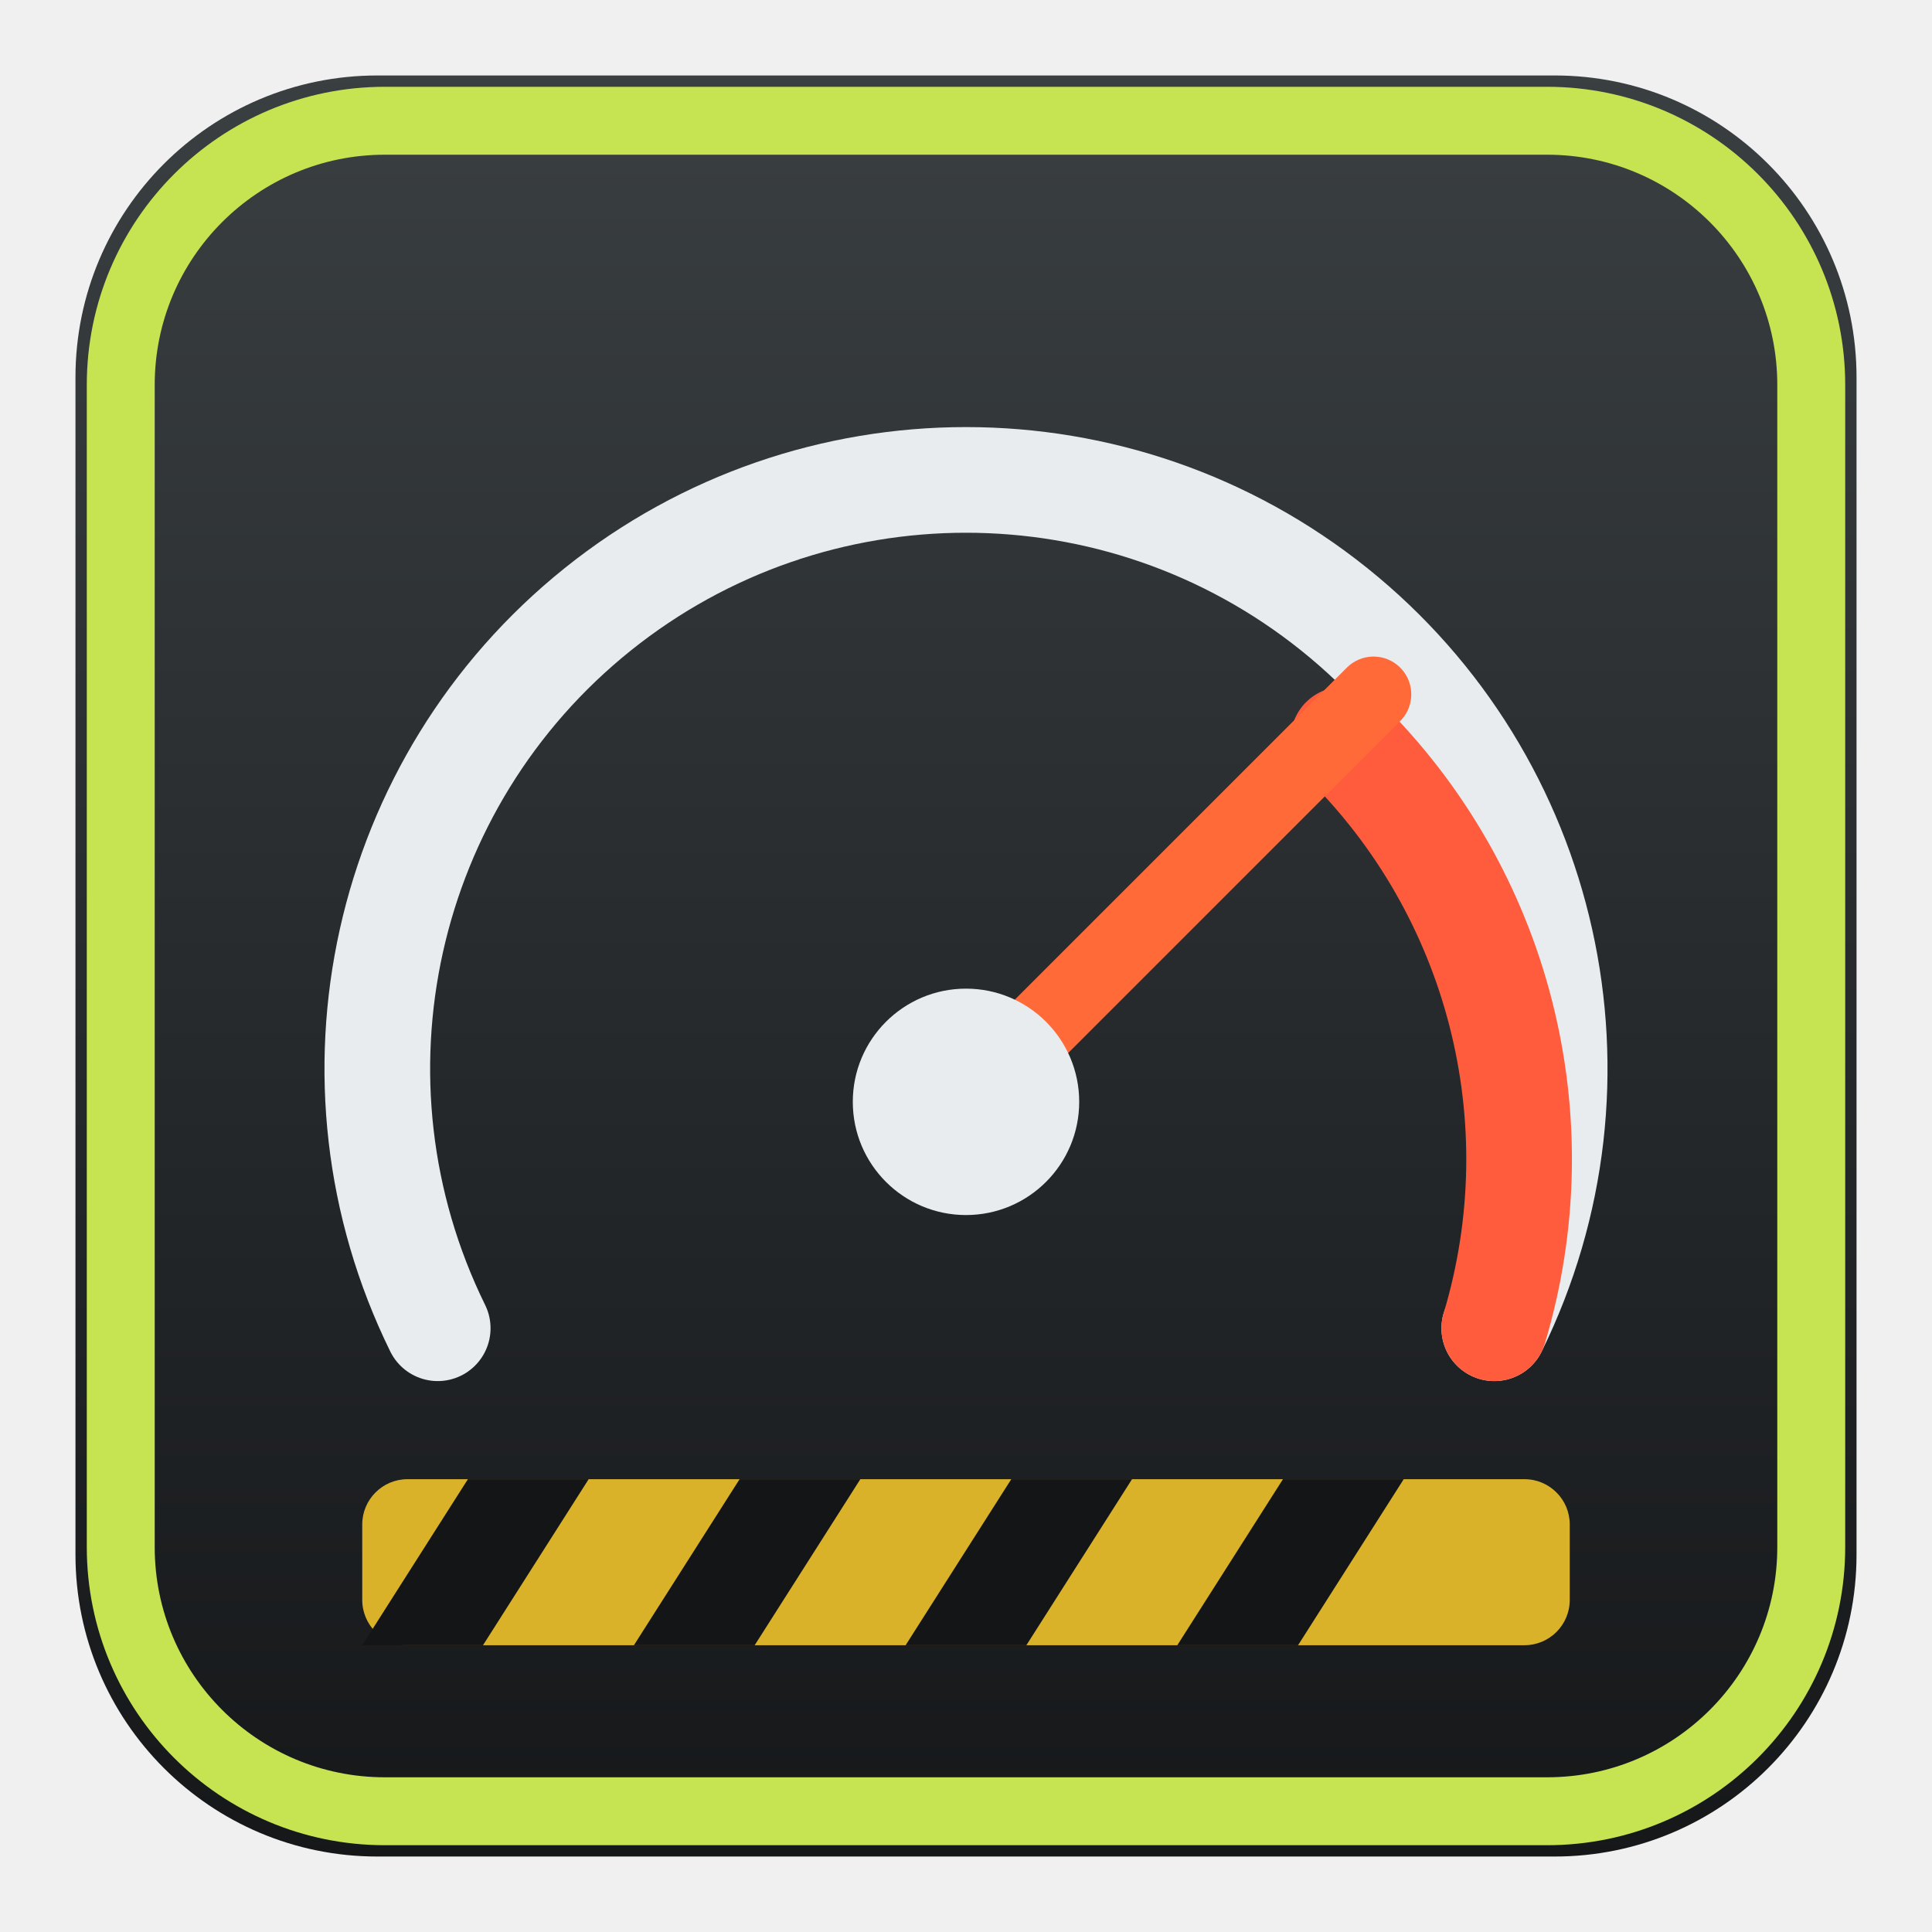
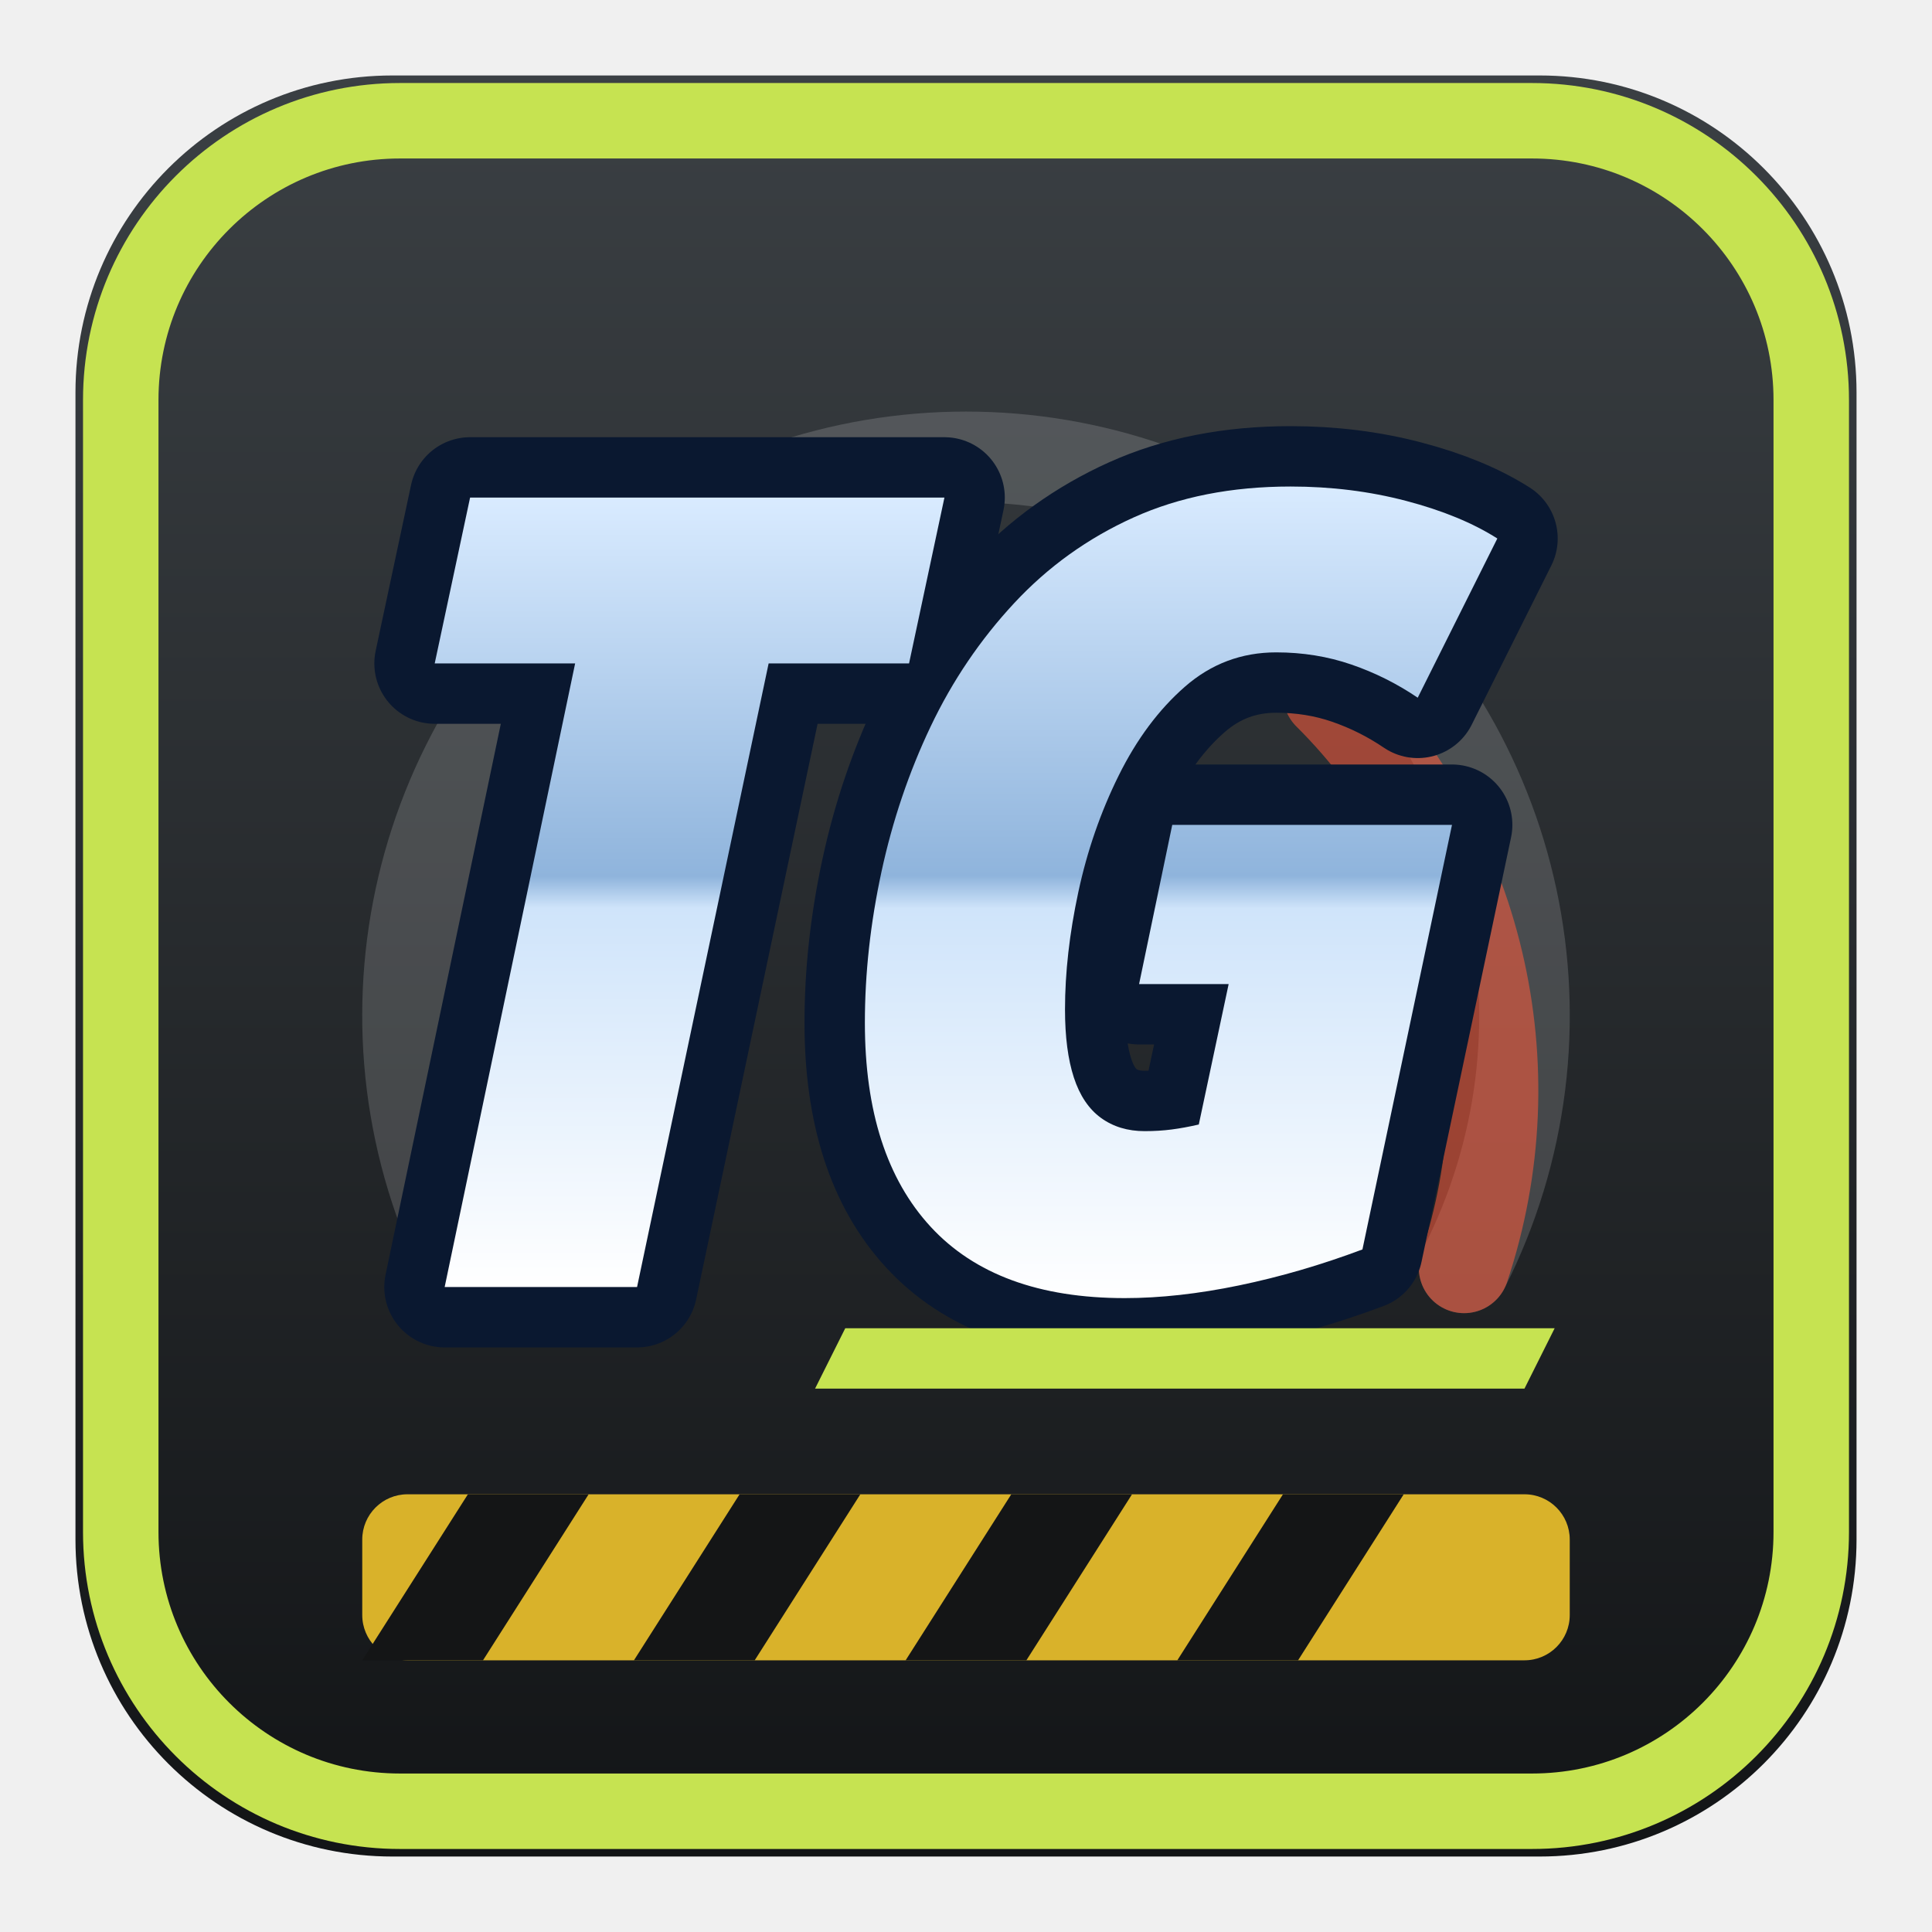
<svg xmlns="http://www.w3.org/2000/svg" viewBox="0 0 256 256">
  <defs>
    <linearGradient id="bg" x1="0" y1="0" x2="0" y2="1">
-       <stop offset="0" stop-color="#3a3f42" />
-       <stop offset="1" stop-color="#151719" />
+       <stop offset="0" stop-color="#3b4044" />
+       <stop offset="1" stop-color="#121416" />
+     </linearGradient>
+     <linearGradient id="chrome" x1="0" y1="0" x2="0" y2="1">
+       <stop offset="0" stop-color="#ffffff" />
+       <stop offset="0.48" stop-color="#cfe4fa" />
+       <stop offset="0.52" stop-color="#8fb4dc" />
+       <stop offset="1" stop-color="#d9ebff" />
    </linearGradient>
  </defs>
-   <rect x="10" y="10" width="236" height="236" rx="40" fill="url(#bg)" />
-   <rect x="16" y="16" width="224" height="224" rx="35" fill="none" stroke="#c6e351" stroke-width="9" />
-   <path d="M 58 176 A 78 78 0 1 1 198 176" fill="none" stroke="#e9ecee" stroke-width="14" stroke-linecap="round" />
-   <path d="M 178 98 A 78 78 0 0 1 198 176" fill="none" stroke="#ff5c3d" stroke-width="14" stroke-linecap="round" />
-   <line x1="128" y1="146" x2="182" y2="92" stroke="#ff6a38" stroke-width="10" stroke-linecap="round" />
-   <circle cx="128" cy="146" r="15" fill="#e9ecee" />
-   <g transform="translate(48 196)">
+   <rect x="10" y="10" width="236" height="236" rx="42" fill="url(#bg)" />
+   <rect x="16" y="16" width="224" height="224" rx="37" fill="none" stroke="#c6e351" stroke-width="10" />
+   <path d="M 62 168 A 74 74 0 1 1 194 168" fill="none" stroke="#ffffff" stroke-opacity="0.16" stroke-width="12" stroke-linecap="round" />
+   <path d="M 176 92 A 74 74 0 0 1 194 168" fill="none" stroke="#ff5c3d" stroke-opacity="0.55" stroke-width="12" stroke-linecap="round" />
+   <g fill="#0a1830" stroke="#0a1830" stroke-width="109.2" stroke-linejoin="round">
+     <path transform="translate(46.32 170.54) scale(0.14651 -0.14651)" d="M86 0 204 564H77L109 714H538L506 564H379L260 0Z" />
+     <path transform="translate(108.74 170.54) scale(0.14651 -0.14651)" d="M275 -10Q159 -10 99.5 54.5Q40 119 40 239Q40 306 55.0 375.5Q70 445 99.5 507.0Q129 569 175.0 618.5Q221 668 283.0 696.0Q345 724 425 724Q480 724 529.5 711.0Q579 698 612 677L540 533Q512 552 480.0 563.0Q448 574 412 574Q365 574 329.5 543.0Q294 512 269.5 462.5Q245 413 233.0 357.0Q221 301 221 251Q221 214 229.0 189.5Q237 165 253.5 153.0Q270 141 293 141Q306 141 317.5 142.5Q329 144 342 147L369 274H288L318 418H571L490 34Q434 13 378.5 1.5Q323 -10 275 -10Z" />
+   </g>
+   <g fill="url(#chrome)">
+     <path transform="translate(46.32 170.54) scale(0.14651 -0.14651)" d="M86 0 204 564H77L109 714H538L506 564H379L260 0Z" />
+     <path transform="translate(108.74 170.54) scale(0.14651 -0.14651)" d="M275 -10Q159 -10 99.5 54.5Q40 119 40 239Q40 306 55.0 375.5Q70 445 99.5 507.0Q129 569 175.0 618.5Q221 668 283.0 696.0Q345 724 425 724Q480 724 529.5 711.0Q579 698 612 677L540 533Q512 552 480.0 563.0Q448 574 412 574Q365 574 329.5 543.0Q294 512 269.5 462.5Q245 413 233.0 357.0Q221 301 221 251Q221 214 229.0 189.5Q237 165 253.5 153.0Q270 141 293 141Q306 141 317.5 142.5Q329 144 342 147L369 274H288L318 418H571L490 34Q434 13 378.5 1.5Q323 -10 275 -10Z" />
+   </g>
+   <path d="M112 176 L206 176 L202 184 L108 184 Z" fill="#c6e351" />
+   <g transform="translate(48 198)">
    <rect width="160" height="22" rx="6" fill="#d9b22a" />
    <path d="M14 0h16l-14 22h-16zM50 0h16l-14 22h-16zM86 0h16l-14 22h-16zM122 0h16l-14 22h-16z" fill="#141516" />
  </g>
</svg>
